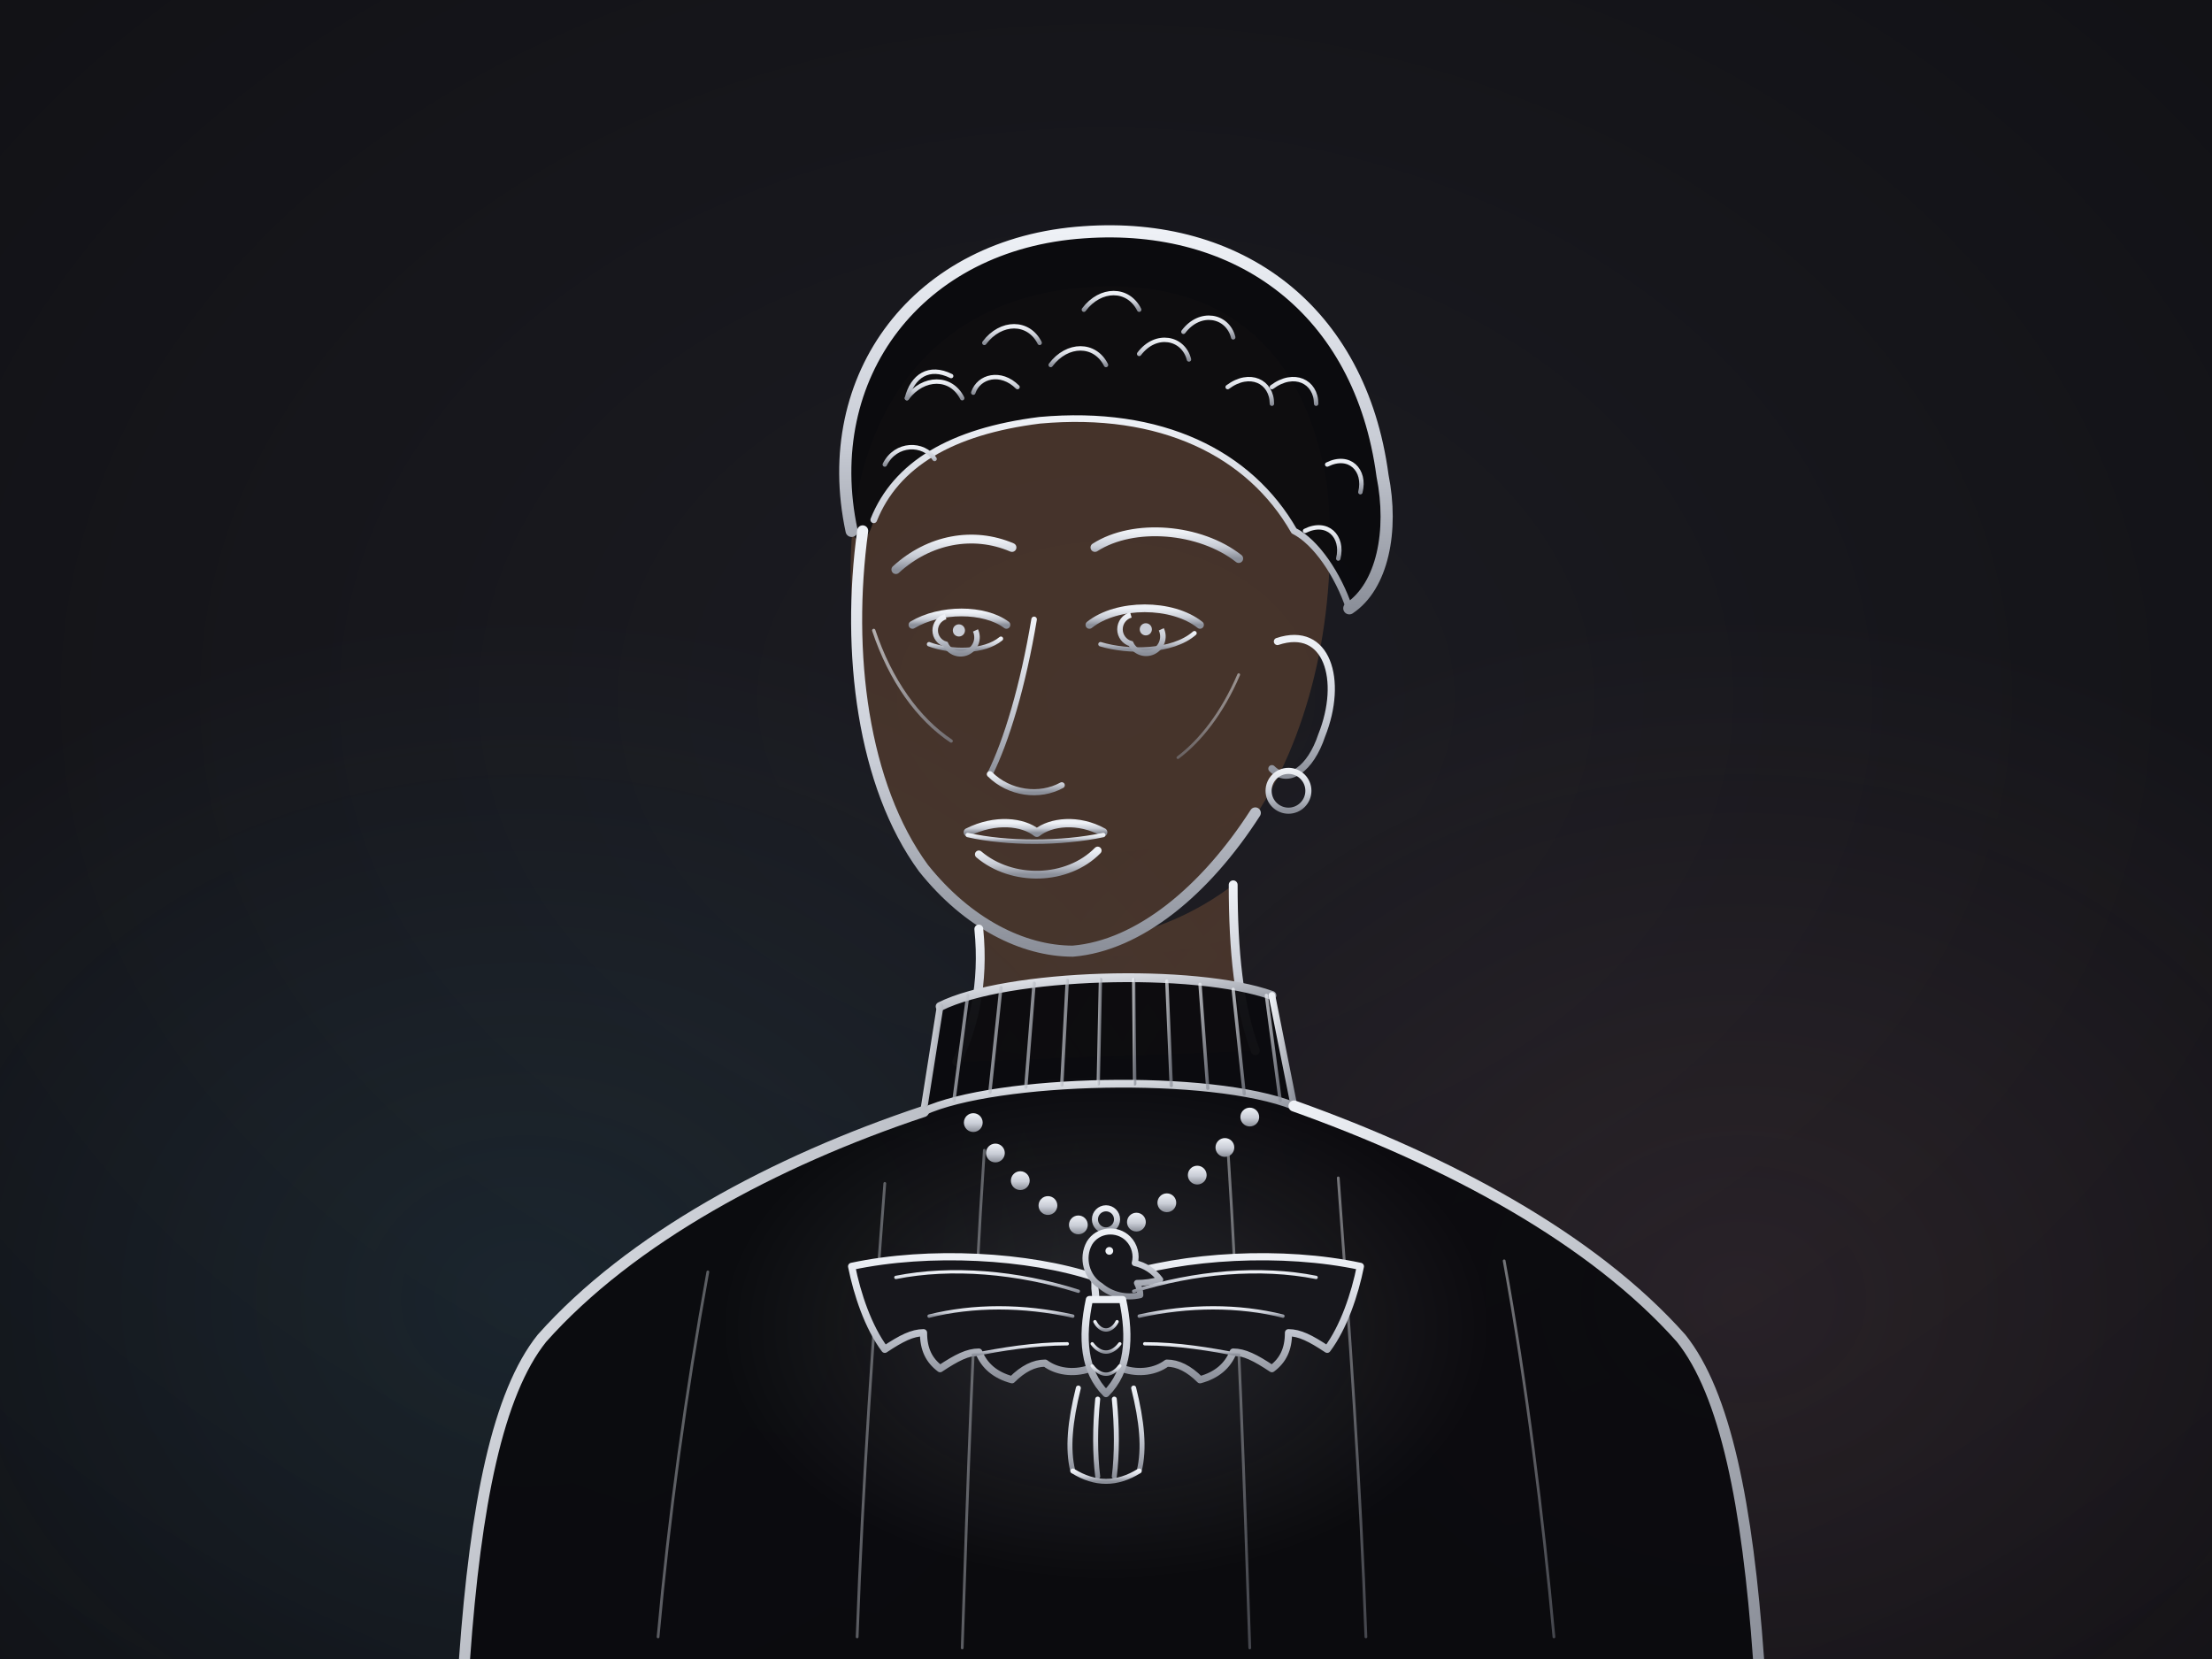
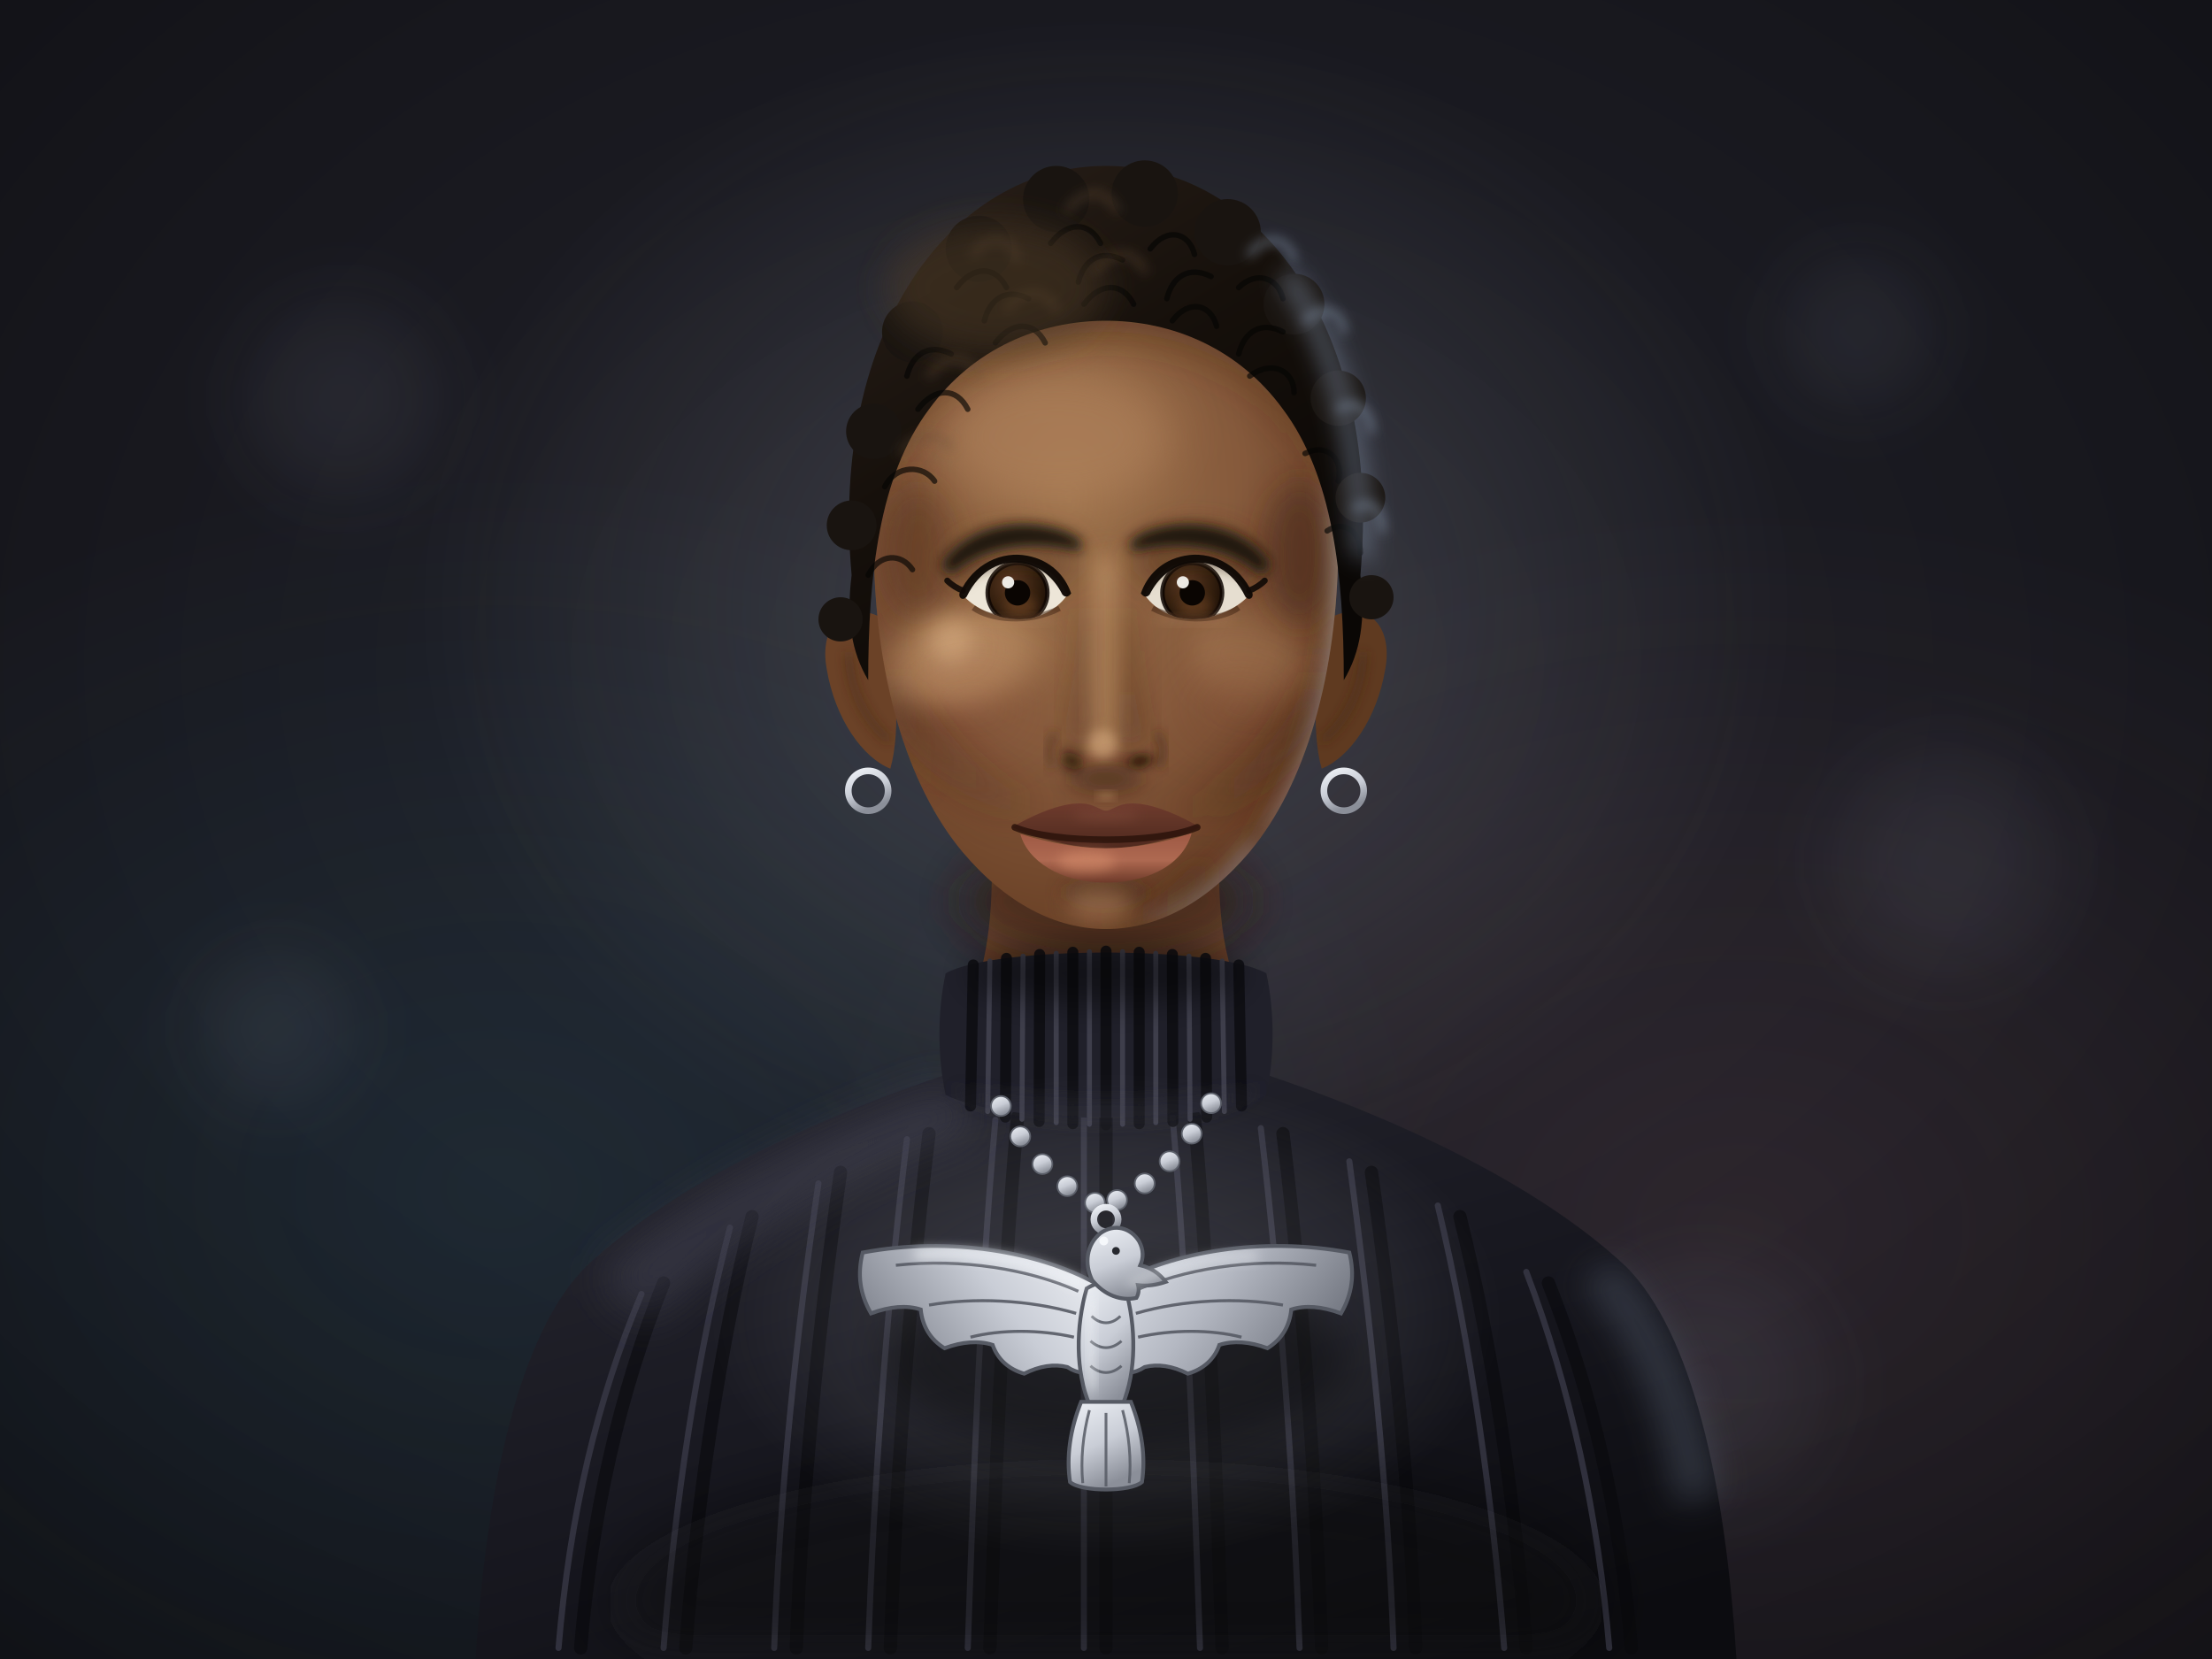
<svg xmlns="http://www.w3.org/2000/svg" viewBox="0 0 400 300" role="img" aria-label="黒のリブタートルネックにイーグルペンダントの女性">
  <defs>
-     <linearGradient id="slv" x1="0" y1="0" x2="0" y2="1">
+     <radialGradient id="bg" cx="0.5" cy="0.4" r="0.8">
+       <stop offset="0" stop-color="#22222a" />
+       <stop offset="0.6" stop-color="#17171d" />
+       <stop offset="1" stop-color="#0e0e12" />
+     </radialGradient>
+     <radialGradient id="halo" cx="0.5" cy="0.5" r="0.5">
+       <stop offset="0" stop-color="#d8dee9" stop-opacity="0.18" />
+       <stop offset="0.6" stop-color="#d8dee9" stop-opacity="0.07" />
+       <stop offset="1" stop-color="#d8dee9" stop-opacity="0" />
+     </radialGradient>
+     <radialGradient id="aurB" cx="0.5" cy="0.5" r="0.5">
+       <stop offset="0" stop-color="#5BCEFA" stop-opacity="0.09" />
+       <stop offset="1" stop-color="#5BCEFA" stop-opacity="0" />
+     </radialGradient>
+     <radialGradient id="aurP" cx="0.5" cy="0.5" r="0.5">
+       <stop offset="0" stop-color="#F5A9B8" stop-opacity="0.09" />
+       <stop offset="1" stop-color="#F5A9B8" stop-opacity="0" />
+     </radialGradient>
+     <radialGradient id="bokeh" cx="0.5" cy="0.5" r="0.5">
+       <stop offset="0" stop-color="#b9c4d6" stop-opacity="0.10" />
+       <stop offset="0.7" stop-color="#b9c4d6" stop-opacity="0.05" />
+       <stop offset="1" stop-color="#b9c4d6" stop-opacity="0" />
+     </radialGradient>
+     <radialGradient id="pendantGlow" cx="0.5" cy="0.5" r="0.5">
+       <stop offset="0" stop-color="#eef1f6" stop-opacity="0.16" />
+       <stop offset="0.7" stop-color="#eef1f6" stop-opacity="0.06" />
+       <stop offset="1" stop-color="#eef1f6" stop-opacity="0" />
+     </radialGradient>
+     <radialGradient id="skinFace" cx="0.42" cy="0.36" r="0.85">
+       <stop offset="0" stop-color="#9c714a" />
+       <stop offset="0.45" stop-color="#85593b" />
+       <stop offset="0.75" stop-color="#6b4227" />
+       <stop offset="1" stop-color="#4e2c17" />
+     </radialGradient>
+     <linearGradient id="skinNeck" x1="0" y1="0" x2="0" y2="1">
+       <stop offset="0" stop-color="#6b4227" />
+       <stop offset="0.5" stop-color="#7a5238" />
+       <stop offset="1" stop-color="#5a3520" />
+     </linearGradient>
+     <linearGradient id="hairK" x1="0" y1="0" x2="0.6" y2="1">
+       <stop offset="0" stop-color="#2b211a" />
+       <stop offset="0.5" stop-color="#16100b" />
+       <stop offset="1" stop-color="#0a0705" />
+     </linearGradient>
+     <linearGradient id="knit" x1="0.15" y1="0" x2="0.8" y2="1">
+       <stop offset="0" stop-color="#26262f" />
+       <stop offset="0.5" stop-color="#181820" />
+       <stop offset="1" stop-color="#0c0c10" />
+     </linearGradient>
+     <radialGradient id="irisK" cx="0.4" cy="0.35" r="0.75">
+       <stop offset="0" stop-color="#5a3721" />
+       <stop offset="0.55" stop-color="#35200f" />
+       <stop offset="1" stop-color="#140a03" />
+     </radialGradient>
+     <linearGradient id="lipU" x1="0" y1="0" x2="0" y2="1">
+       <stop offset="0" stop-color="#6e3b2d" />
+       <stop offset="1" stop-color="#4e281e" />
+     </linearGradient>
+     <linearGradient id="lipL" x1="0" y1="0" x2="0" y2="1">
+       <stop offset="0" stop-color="#a05a45" />
+       <stop offset="0.55" stop-color="#b06a52" />
+       <stop offset="1" stop-color="#6e3a2a" />
+     </linearGradient>
+     <linearGradient id="slv" x1="0" y1="0" x2="0.4" y2="1">
      <stop offset="0" stop-color="#eef1f6" />
      <stop offset="0.55" stop-color="#c9cdd6" />
      <stop offset="1" stop-color="#8b8f99" />
    </linearGradient>
-     <linearGradient id="slv2" x1="0" y1="0" x2="1" y2="1">
-       <stop offset="0" stop-color="#eef1f6" />
-       <stop offset="1" stop-color="#8b8f99" />
-     </linearGradient>
-     <radialGradient id="bg" cx="0.5" cy="0.42" r="0.75">
-       <stop offset="0" stop-color="#1c1c22" />
-       <stop offset="1" stop-color="#101014" />
-     </radialGradient>
-     <radialGradient id="glow-w" cx="0.5" cy="0.5" r="0.5">
-       <stop offset="0" stop-color="#eef1f6" stop-opacity="0.13" />
-       <stop offset="1" stop-color="#eef1f6" stop-opacity="0" />
-     </radialGradient>
-     <radialGradient id="glow-b" cx="0.5" cy="0.5" r="0.5">
-       <stop offset="0" stop-color="#5BCEFA" stop-opacity="0.09" />
-       <stop offset="1" stop-color="#5BCEFA" stop-opacity="0" />
-     </radialGradient>
-     <radialGradient id="glow-p" cx="0.5" cy="0.5" r="0.5">
-       <stop offset="0" stop-color="#F5A9B8" stop-opacity="0.09" />
-       <stop offset="1" stop-color="#F5A9B8" stop-opacity="0" />
-     </radialGradient>
+     <linearGradient id="slvWingL" x1="1" y1="0" x2="0" y2="0.4">
+       <stop offset="0" stop-color="#f2f4f8" />
+       <stop offset="0.5" stop-color="#c9cdd6" />
+       <stop offset="1" stop-color="#878b95" />
+     </linearGradient>
+     <linearGradient id="slvWingR" x1="0" y1="0" x2="1" y2="0.4">
+       <stop offset="0" stop-color="#e4e8ef" />
+       <stop offset="0.5" stop-color="#b4b8c2" />
+       <stop offset="1" stop-color="#767a84" />
+     </linearGradient>
+     <filter id="f1" x="-60%" y="-60%" width="220%" height="220%">
+       <feGaussianBlur stdDeviation="1" />
+     </filter>
+     <filter id="f2" x="-60%" y="-60%" width="220%" height="220%">
+       <feGaussianBlur stdDeviation="2" />
+     </filter>
+     <filter id="f3" x="-60%" y="-60%" width="220%" height="220%">
+       <feGaussianBlur stdDeviation="3" />
+     </filter>
+     <filter id="f4" x="-80%" y="-80%" width="260%" height="260%">
+       <feGaussianBlur stdDeviation="4" />
+     </filter>
+     <filter id="f6" x="-80%" y="-80%" width="260%" height="260%">
+       <feGaussianBlur stdDeviation="6" />
+     </filter>
+     <clipPath id="faceClip">
+       <path d="M 158 98 C 158 66 176 46 200 46 C 224 46 242 66 242 98 C 242 122 236 142 226 154 C 218 163.5 209 168 200 168 C 191 168 182 163.5 174 154 C 164 142 158 122 158 98 Z" />
+     </clipPath>
+     <clipPath id="eyeL">
+       <path d="M 174 107.5 C 176.6 102.6 181.4 100.7 185.5 101.5 C 189.4 102.3 191.9 104.8 193 107.6 C 190.8 110.7 186.9 112.4 182.9 111.9 C 179.2 111.4 175.9 109.7 174 107.5 Z" />
+     </clipPath>
+     <clipPath id="eyeR">
+       <path d="M 226 107.5 C 223.4 102.6 218.6 100.7 214.5 101.5 C 210.6 102.3 208.1 104.8 207 107.6 C 209.2 110.7 213.1 112.4 217.1 111.9 C 220.8 111.4 224.1 109.7 226 107.5 Z" />
+     </clipPath>
  </defs>
  <rect width="400" height="300" fill="url(#bg)" />
-   <ellipse cx="95" cy="235" rx="150" ry="125" fill="url(#glow-b)" />
-   <ellipse cx="315" cy="235" rx="150" ry="125" fill="url(#glow-p)" />
-   <g fill="#7a5238" opacity="0.45">
-     <path d="M196 52 C168 54 152 76 154 108 C155 128 159 146 168 158 C176 168 186 173 194 173 C206 172 218 162 228 146 C238 130 242 108 240 88 C236 62 220 50 196 52 Z" />
-     <path d="M177 166 C178 178 176 186 173 192 L227 190 C224 182 223 172 223 160 C210 170 191 174 177 166 Z" />
-   </g>
-   <path d="M158 94 C162 84 172 78 188 76 C210 74 226 82 234 96 C238 98 242 104 244 110 C250 106 252 96 250 86 C246 56 224 40 196 42 C166 44 148 68 154 96 C155 99 157 98 158 94 Z" fill="#0a0a0d" opacity="0.92" />
-   <g fill="none" stroke="url(#slv)" stroke-linecap="round" stroke-linejoin="round">
-     <path d="M154 96 C148 68 166 44 196 42 C224 40 246 56 250 86 C252 96 250 106 244 110" stroke-width="2.2" />
-     <path d="M158 94 C162 84 172 78 188 76 C210 74 226 82 234 96 C238 98 242 104 244 110" stroke-width="1.2" />
-     <g stroke-width="0.8">
-       <path d="M164 72 C167 68 172 68 174 72" />
-       <path d="M178 62 C181 58 186 58 188 62" />
-       <path d="M196 56 C199 52 204 52 206 56" />
-       <path d="M214 60 C217 56 222 57 223 61" />
-       <path d="M230 70 C234 67 238 69 238 73" />
-       <path d="M240 84 C244 82 247 85 246 89" />
-       <path d="M160 84 C162 80 167 80 169 83" />
-       <path d="M172 68 C168 66 165 68 164 72" />
-       <path d="M190 66 C193 62 198 62 200 66" />
-       <path d="M206 64 C209 60 214 61 215 65" />
-       <path d="M222 70 C226 67 230 69 230 73" />
-       <path d="M236 96 C240 94 243 97 242 101" />
-       <path d="M184 70 C181 67 177 68 176 71" />
-     </g>
-   </g>
-   <g fill="none" stroke="url(#slv)" stroke-linecap="round" stroke-linejoin="round">
-     <path d="M156 96 C153 118 156 142 167 157 C175 167 185 172 194 172 C206 171 218 161 227 147" stroke-width="2" />
-     <path d="M231 116 C240 113 243 123 239 133 C237 139 233 142 230 139" stroke-width="1.3" />
-     <path d="M158 114 C161 123 166 130 172 134" stroke-width="0.6" stroke-opacity="0.65" />
-     <path d="M224 122 C221 129 217 134 213 137" stroke-width="0.5" stroke-opacity="0.5" />
-     <path d="M162 103 C168 97.5 176 96 183 99" stroke-width="1.6" />
-     <path d="M198 99 C205 94.5 217 95.5 224 101" stroke-width="1.6" />
-     <path d="M165 113 C170 110 178 110 182 113" stroke-width="1.4" />
-     <path d="M168 116.5 C172 118 178 118 181 115.5" stroke-width="0.8" />
-     <path d="M197 113 C202 109 212 109 217 113" stroke-width="1.4" />
-     <path d="M199 116.5 C204 118 212 118 216 114.5" stroke-width="0.8" />
-     <path d="M187 112 C185 124 182 134 179 140" stroke-width="1" />
-     <path d="M179 140 C182.5 143.5 188 144.2 192 142" stroke-width="1.1" />
-     <path d="M175 150.5 C180 148 185 148.6 187.5 150.6 C190 148.6 195 148 199.5 150.5" stroke-width="1.5" />
-     <path d="M175 151 C182 152.6 192 152.6 199.5 151" stroke-width="0.8" />
-     <path d="M177 154.5 C183 159.6 193 159.4 198.5 153.8" stroke-width="1.4" />
-     <path d="M177 168 C178 178 176 186 173 192" stroke-width="1.6" />
-     <path d="M223 160 C223 172 224 182 227 190" stroke-width="1.6" />
-   </g>
-   <g stroke="url(#slv)" stroke-width="1" fill="none">
-     <path d="M171 111.5 A 2.6 2.6 0 0 0 171 116.5 A 2.6 2.6 0 0 0 176.4 114" />
-     <path d="M204.5 111.2 A 2.7 2.7 0 0 0 204.5 116.4 A 2.7 2.7 0 0 0 210 113.8" />
-   </g>
-   <g fill="#c9cdd6">
-     <circle cx="173.4" cy="114" r="1.1" />
-     <circle cx="207.2" cy="113.8" r="1.1" />
-   </g>
-   <circle cx="233" cy="143" r="3.6" fill="none" stroke="url(#slv)" stroke-width="1.1" />
-   <path d="M170 182 C182 176 216 175 230 180 L234 200 C262 210 288 224 304 242 C312 252 316 272 318 300 L84 300 C86 272 90 252 98 242 C114 224 140 210 167 201 Z" fill="#0b0b0e" opacity="0.95" />
-   <g fill="none" stroke="url(#slv2)" stroke-linecap="round" stroke-linejoin="round">
-     <path d="M170 182 C182 176 216 175 230 180" stroke-width="1.6" />
-     <path d="M167 201 C180 195 219 194 234 200" stroke-width="1.4" />
-     <path d="M170 182 L167 201" stroke-width="1.2" />
-     <path d="M230 180 L234 200" stroke-width="1.2" />
-     <path d="M167 201 C140 210 114 224 98 242 C90 252 86 272 84 300" stroke-width="2" />
-     <path d="M234 200 C262 210 288 224 304 242 C312 252 316 272 318 300" stroke-width="2" />
-     <g stroke-width="0.6" stroke-opacity="0.7">
-       <path d="M175 180 L172.5 199" />
-       <path d="M181 178.6 L179 197.5" />
-       <path d="M187 177.8 L185.5 196.6" />
-       <path d="M193 177.3 L192 196.2" />
-       <path d="M199 177.1 L198.6 196" />
-       <path d="M205 177.1 L205.2 196" />
-       <path d="M211 177.4 L211.8 196.3" />
-       <path d="M217 178 L218.4 196.8" />
-       <path d="M223 178.9 L225 197.8" />
-       <path d="M229 180 L231.5 199" />
-     </g>
-     <g stroke-width="0.5" stroke-opacity="0.45">
-       <path d="M160 214 C158 240 156 268 155 296" />
-       <path d="M178 208 C176 238 175 268 174 298" />
-       <path d="M200 206 C200 236 200 268 200 288" />
-       <path d="M222 207 C224 238 225 268 226 298" />
-       <path d="M242 213 C244 240 246 268 247 296" />
-       <path d="M128 230 C124 252 121 274 119 296" />
-       <path d="M272 228 C276 250 279 274 281 296" />
-     </g>
-   </g>
-   <ellipse cx="200" cy="240" rx="70" ry="46" fill="url(#glow-w)" />
-   <g fill="url(#slv)">
-     <circle cx="176" cy="203" r="1.7" />
-     <circle cx="180" cy="208.5" r="1.7" />
-     <circle cx="184.5" cy="213.5" r="1.7" />
-     <circle cx="189.5" cy="218" r="1.7" />
-     <circle cx="195" cy="221.5" r="1.7" />
-     <circle cx="226" cy="202" r="1.7" />
-     <circle cx="221.5" cy="207.5" r="1.7" />
-     <circle cx="216.5" cy="212.5" r="1.7" />
-     <circle cx="211" cy="217.5" r="1.7" />
-     <circle cx="205.5" cy="221" r="1.7" />
-   </g>
-   <g stroke="url(#slv)" stroke-linecap="round" stroke-linejoin="round">
-     <circle cx="200" cy="220.5" r="2" fill="none" stroke-width="1.1" />
-     <path d="M198 231 C186 227 168 226 154 229 C155 234 157 240 160 244 C163 242 165 241 167 241 C167 244 168 246 170 247.5 C173 245.5 175 244.5 177 244.5 C178 247 180 248.7 183 249.5 C185 247.5 187 246.5 189 246.5 C191 248 194 248.5 197 247.5 C198 243 198.5 237 198 233 Z" fill="#17171c" stroke-width="1.3" />
-     <path d="M202 231 C214 227 232 226 246 229 C245 234 243 240 240 244 C237 242 235 241 233 241 C233 244 232 246 230 247.5 C227 245.5 225 244.5 223 244.5 C222 247 220 248.7 217 249.5 C215 247.5 213 246.5 211 246.5 C209 248 206 248.5 203 247.5 C202 243 201.5 237 202 233 Z" fill="#17171c" stroke-width="1.3" />
-     <path d="M199 232.5 C196.5 231 195.5 227.5 197 224.8 C198.5 222.3 202 222 204 224 C205.2 225.2 205.6 227 205.2 228.4 C207 228.8 208.6 229.8 209.8 231.4 C208.4 231.8 207 232 205.6 232 C206 232.8 206.2 233.5 206.2 234.2 C203.6 234.8 201 234.2 199 232.5 Z" fill="#17171c" stroke-width="1.1" />
-     <path d="M197 235 C195.5 242 196 248 200 252 C204 248 204.5 242 203 235 Z" fill="#17171c" stroke-width="1.3" />
-     <path d="M195 251 C193.5 257 193 262 194 266" fill="none" stroke-width="0.9" />
-     <path d="M198.5 253 C198 258 198 263 198.5 267" fill="none" stroke-width="0.9" />
-     <path d="M201.5 253 C202 258 202 263 201.5 267" fill="none" stroke-width="0.9" />
-     <path d="M205 251 C206.5 257 207 262 206 266" fill="none" stroke-width="0.9" />
-     <path d="M194 266 C198 268.5 202 268.5 206 266" fill="none" stroke-width="0.9" />
-     <g stroke-width="0.6" fill="none">
-       <path d="M195 233.5 C184 230 172 229 162 231" />
-       <path d="M194 238 C185 236 176 236 168 238" />
-       <path d="M193 243 C187 243 181 244 176 245" />
-       <path d="M205 233.5 C216 230 228 229 238 231" />
-       <path d="M206 238 C215 236 224 236 232 238" />
-       <path d="M207 243 C213 243 219 244 224 245" />
-       <path d="M198 239 C199 241 201 241 202 239" />
-       <path d="M197.5 243 C199 245 201 245 202.5 243" />
-       <path d="M197.5 247 C199 249 201 249 202.5 247" />
-     </g>
-     <circle cx="200.6" cy="226.2" r="0.7" fill="#eef1f6" stroke="none" />
-   </g>
+   <ellipse cx="90" cy="215" rx="170" ry="132" fill="url(#aurB)" />
+   <ellipse cx="315" cy="222" rx="170" ry="132" fill="url(#aurP)" />
+   <g filter="url(#f6)">
+     <circle cx="62" cy="72" r="23" fill="url(#bokeh)" />
+     <circle cx="336" cy="60" r="18" fill="url(#bokeh)" />
+     <circle cx="352" cy="156" r="26" fill="url(#bokeh)" />
+     <circle cx="50" cy="186" r="18" fill="url(#bokeh)" />
+     <circle cx="308" cy="250" r="28" fill="url(#bokeh)" />
+   </g>
+   <ellipse cx="200" cy="110" rx="126" ry="106" fill="url(#halo)" />
+   <g>
+     <path d="M 160 112 C 153 108 148 113 149.5 121 C 151 130 156 137 161 139 C 163 132 162 120 160 112 Z" fill="#6b4227" />
+     <path d="M 240 112 C 247 108 252 113 250.5 121 C 249 130 244 137 239 139 C 237 132 238 120 240 112 Z" fill="#5f3a20" />
+     <path d="M 153.5 118 C 153.5 125 157 131 161 134" fill="none" stroke="#3a2010" stroke-width="1.1" opacity="0.6" filter="url(#f1)" />
+     <path d="M 246.5 118 C 246.5 125 243 131 239 134" fill="none" stroke="#3a2010" stroke-width="1.1" opacity="0.6" filter="url(#f1)" />
+   </g>
+   <path d="M 179 146 C 180 162 179 172 176 180 C 186 186 214 186 224 179 C 220 170 220 158 221 144 Z" fill="url(#skinNeck)" />
+   <ellipse cx="200" cy="163" rx="27" ry="11" fill="#2e1809" opacity="0.6" filter="url(#f4)" />
+   <path d="M 172 194 C 148 202 122 214 106 229 C 94 241 88 268 86 300 L 314 300 C 312 268 306 241 294 229 C 278 214 252 202 228 194 C 220 200 180 200 172 194 Z" fill="url(#knit)" />
+   <g fill="none" stroke-linecap="round">
+     <g stroke="#08080b" opacity="0.6">
+       <path d="M 152 212 C 148 240 145 270 144 298" stroke-width="2.4" />
+       <path d="M 168 205 C 164 238 162 270 161 298" stroke-width="2.4" />
+       <path d="M 184 202 C 181 236 180 270 179 298" stroke-width="2.4" />
+       <path d="M 200 201 C 200 236 200 270 200 298" stroke-width="2.4" />
+       <path d="M 216 202 C 219 236 220 270 221 298" stroke-width="2.4" />
+       <path d="M 232 205 C 236 238 238 270 239 298" stroke-width="2.4" />
+       <path d="M 248 212 C 252 240 255 270 256 298" stroke-width="2.4" />
+       <path d="M 136 220 C 130 244 126 272 124 298" stroke-width="2.4" />
+       <path d="M 264 220 C 270 244 274 272 276 298" stroke-width="2.4" />
+       <path d="M 120 232 C 112 252 107 274 105 298" stroke-width="2.4" />
+       <path d="M 280 232 C 288 252 293 274 295 298" stroke-width="2.4" />
+     </g>
+     <g stroke="#3b3b49" opacity="0.75">
+       <path d="M 148 214 C 144 241 141 270 140 298" stroke-width="1.1" />
+       <path d="M 164 206 C 160 239 158 270 157 298" stroke-width="1.1" />
+       <path d="M 180 202.5 C 177 236 176 270 175 298" stroke-width="1.1" />
+       <path d="M 196 201 C 196 236 196 270 196 298" stroke-width="1.1" />
+       <path d="M 212 201.5 C 215 236 216 270 217 298" stroke-width="1.1" />
+       <path d="M 228 204 C 232 238 234 270 235 298" stroke-width="1.1" />
+       <path d="M 244 210 C 248 240 251 270 252 298" stroke-width="1.1" />
+       <path d="M 132 222 C 126 245 122 272 120 298" stroke-width="1.1" />
+       <path d="M 260 218 C 266 243 270 272 272 298" stroke-width="1.1" />
+       <path d="M 116 234 C 108 253 103 274 101 298" stroke-width="1.1" />
+       <path d="M 276 230 C 284 251 289 274 291 298" stroke-width="1.1" />
+     </g>
+   </g>
+   <path d="M 108 231 C 126 215 152 203 172 196 L 177 204 C 157 210 133 223 117 239 Z" fill="#454554" opacity="0.55" filter="url(#f4)" />
+   <path d="M 292 228 C 302 238 308 254 311 270 L 303 272 C 300 254 294 240 286 232 Z" fill="#5a6474" opacity="0.4" filter="url(#f3)" />
+   <ellipse cx="200" cy="290" rx="90" ry="26" fill="#08080b" opacity="0.45" filter="url(#f6)" />
+   <path d="M 171 176 C 180 171 220 171 229 176 C 230.5 183 230.5 191 229 198 C 218 203.5 182 203.5 171 198 C 169.5 191 169.5 183 171 176 Z" fill="#20202a" />
+   <g fill="none" stroke-linecap="round">
+     <g stroke="#0c0c11" opacity="0.85">
+       <path d="M 176 174.5 L 175.5 200" stroke-width="2" />
+       <path d="M 182 173.3 L 181.8 202" stroke-width="2" />
+       <path d="M 188 172.6 L 187.9 202.8" stroke-width="2" />
+       <path d="M 194 172.2 L 194 203.2" stroke-width="2" />
+       <path d="M 200 172 L 200 203.4" stroke-width="2" />
+       <path d="M 206 172.2 L 206 203.2" stroke-width="2" />
+       <path d="M 212 172.6 L 212.1 202.8" stroke-width="2" />
+       <path d="M 218 173.3 L 218.2 202" stroke-width="2" />
+       <path d="M 224 174.5 L 224.5 200" stroke-width="2" />
+     </g>
+     <g stroke="#41414f" opacity="0.9">
+       <path d="M 179 173.8 L 178.6 201" stroke-width="0.9" />
+       <path d="M 185 172.9 L 184.8 202.4" stroke-width="0.9" />
+       <path d="M 191 172.4 L 191 203" stroke-width="0.9" />
+       <path d="M 197 172.1 L 197 203.3" stroke-width="0.9" />
+       <path d="M 203 172.1 L 203 203.3" stroke-width="0.9" />
+       <path d="M 209 172.4 L 209 203" stroke-width="0.9" />
+       <path d="M 215 172.9 L 215.2 202.4" stroke-width="0.9" />
+       <path d="M 221 173.8 L 221.4 201" stroke-width="0.9" />
+     </g>
+   </g>
+   <ellipse cx="200" cy="176" rx="25" ry="5.5" fill="#000000" opacity="0.45" filter="url(#f3)" />
+   <path d="M 171 196 C 182 201.5 218 201.5 229 196 C 218 204 182 204 171 196 Z" fill="#33333f" opacity="0.6" filter="url(#f2)" />
+   <path d="M 158 98 C 158 66 176 46 200 46 C 224 46 242 66 242 98 C 242 122 236 142 226 154 C 218 163.5 209 168 200 168 C 191 168 182 163.5 174 154 C 164 142 158 122 158 98 Z" fill="url(#skinFace)" />
+   <g clip-path="url(#faceClip)">
+     <path d="M 239 80 C 243 106 239 132 228 151 C 222 159 215 164 209 166 C 220 167 231 156 237 138 C 243 119 243 95 239 80 Z" fill="#3f2413" opacity="0.6" filter="url(#f4)" />
+     <path d="M 160 86 C 157 108 159 130 167 145 C 162 129 161 105 165 85 Z" fill="#4e2c18" opacity="0.45" filter="url(#f4)" />
+     <path d="M 158 92 C 161 68 179 52 200 52 C 221 52 239 68 242 92 C 236 72 220 60 200 60 C 180 60 164 72 158 92 Z" fill="#3a2010" opacity="0.55" filter="url(#f4)" />
+     <ellipse cx="166" cy="100" rx="6.5" ry="12" fill="#4e2c18" opacity="0.45" filter="url(#f3)" />
+     <ellipse cx="235" cy="100" rx="6.5" ry="13" fill="#3f2413" opacity="0.55" filter="url(#f3)" />
+     <ellipse cx="183.5" cy="101.5" rx="12" ry="5.5" fill="#4a2a16" opacity="0.4" filter="url(#f3)" />
+     <ellipse cx="216.5" cy="101.5" rx="12" ry="5.5" fill="#42230f" opacity="0.48" filter="url(#f3)" />
+     <path d="M 162 120 C 168 133 178 143 189 147 C 178 147 165 138 160 126 Z" fill="#402413" opacity="0.55" filter="url(#f4)" />
+     <path d="M 238 120 C 232 134 222 144 211 148 C 222 148 235 138 240 126 Z" fill="#361d0c" opacity="0.6" filter="url(#f4)" />
+     <path d="M 196.6 110 C 195.8 119 195 127 193.6 133 C 194.9 134 196.2 134.5 197.5 134.7 C 197.5 126 197.9 117 198.4 110 Z" fill="#4a2a16" opacity="0.5" filter="url(#f3)" />
+     <path d="M 203.4 110 C 204.2 119 205.1 127 206.8 133.4 C 205.3 134.5 203.9 134.9 202.5 134.9 C 202.5 126 202.1 117 201.6 110 Z" fill="#3f2210" opacity="0.55" filter="url(#f3)" />
+     <ellipse cx="200" cy="140.8" rx="6.8" ry="2.3" fill="#2e1809" opacity="0.55" filter="url(#f2)" />
+     <ellipse cx="200" cy="161.4" rx="7.6" ry="2.8" fill="#2e1809" opacity="0.5" filter="url(#f2)" />
+     <path d="M 216 156 C 210 163 203 166.5 196 166.8 C 205 169 214 165 220 157 Z" fill="#361d0c" opacity="0.45" filter="url(#f3)" />
+     <ellipse cx="191" cy="79" rx="21" ry="12.5" fill="#b98a63" opacity="0.5" filter="url(#f4)" />
+     <rect x="197.7" y="100" width="4.2" height="34" rx="2.1" fill="#c79a6d" opacity="0.6" filter="url(#f2)" />
+     <circle cx="199.4" cy="134.6" r="2.7" fill="#d9ad80" opacity="0.65" filter="url(#f1)" />
+     <ellipse cx="174" cy="119" rx="13.5" ry="8.5" fill="#c79a6d" opacity="0.62" filter="url(#f3)" transform="rotate(-14 174 119)" />
+     <ellipse cx="226" cy="119" rx="11" ry="7" fill="#c79a6d" opacity="0.3" filter="url(#f3)" transform="rotate(14 226 119)" />
+     <circle cx="172" cy="116" r="4" fill="#e2b98c" opacity="0.5" filter="url(#f2)" />
+     <ellipse cx="199" cy="163.5" rx="6" ry="3.4" fill="#b98a63" opacity="0.5" filter="url(#f2)" />
+     <ellipse cx="181" cy="98.5" rx="8" ry="3" fill="#a5764f" opacity="0.42" filter="url(#f2)" transform="rotate(-8 181 98.5)" />
+     <ellipse cx="218" cy="98.5" rx="8" ry="3" fill="#a5764f" opacity="0.3" filter="url(#f2)" transform="rotate(8 218 98.5)" />
+     <path d="M 199 143.4 C 199.5 144.8 200.5 144.8 201 143.4" fill="none" stroke="#c79a6d" stroke-width="1.5" opacity="0.6" filter="url(#f1)" />
+     <ellipse cx="176" cy="128" rx="11" ry="6.5" fill="#8a4534" opacity="0.22" filter="url(#f6)" />
+     <ellipse cx="224" cy="128" rx="11" ry="6.5" fill="#8a4534" opacity="0.18" filter="url(#f6)" />
+     <path d="M 240 84 C 244 110 240 136 228 152 C 235 149 242 132 244 112 C 245 100 243 90 240 84 Z" fill="#cfe0f2" opacity="0.6" filter="url(#f2)" />
+     <path d="M 226 152 C 220 160 213 165 206 166.8 C 214 168.5 224 162 229 154 Z" fill="#b9cde4" opacity="0.35" filter="url(#f2)" />
+   </g>
+   <path d="M 170.5 101.6 C 174.5 95.8 182.5 93.6 190 95.3 C 192.8 95.9 194.6 96.9 195.6 98 C 196 99 195.2 99.9 194 99.6 C 186.8 97.9 178.2 98.9 172.8 103.4 C 171.4 104.2 170 102.8 170.5 101.6 Z" fill="#1a120c" opacity="0.96" filter="url(#f1)" />
+   <path d="M 229.5 101.6 C 225.5 95.8 217.5 93.6 210 95.3 C 207.2 95.9 205.4 96.9 204.4 98 C 204 99 204.8 99.9 206 99.6 C 213.2 97.9 221.8 98.9 227.2 103.4 C 228.6 104.2 230 102.8 229.5 101.6 Z" fill="#1a120c" opacity="0.96" filter="url(#f1)" />
+   <g>
+     <path d="M 174 107.5 C 176.6 102.6 181.4 100.7 185.5 101.5 C 189.4 102.3 191.9 104.8 193 107.6 C 190.8 110.7 186.9 112.4 182.9 111.9 C 179.2 111.4 175.9 109.7 174 107.5 Z" fill="#ede6d8" />
+     <path d="M 226 107.5 C 223.4 102.6 218.6 100.7 214.5 101.5 C 210.6 102.3 208.1 104.8 207 107.6 C 209.2 110.7 213.1 112.4 217.1 111.9 C 220.8 111.4 224.1 109.7 226 107.5 Z" fill="#e6ded0" />
+     <g clip-path="url(#eyeL)">
+       <circle cx="184" cy="107.2" r="5.4" fill="url(#irisK)" />
+       <circle cx="184" cy="107.2" r="5.4" fill="none" stroke="#0d0501" stroke-width="0.8" opacity="0.85" />
+       <ellipse cx="184.6" cy="109.8" rx="3.2" ry="2" fill="#7a4c26" opacity="0.55" filter="url(#f1)" />
+       <circle cx="184" cy="107.2" r="2.3" fill="#0a0502" />
+       <circle cx="182.3" cy="105.3" r="1.1" fill="#f6f4ef" opacity="0.95" />
+       <path d="M 173.5 106 C 177.5 102.2 186 101 193.5 105 L 193.5 99.5 L 173.5 99.5 Z" fill="#3f2c18" opacity="0.5" filter="url(#f1)" />
+     </g>
+     <g clip-path="url(#eyeR)">
+       <circle cx="215.6" cy="107.2" r="5.4" fill="url(#irisK)" />
+       <circle cx="215.6" cy="107.2" r="5.4" fill="none" stroke="#0d0501" stroke-width="0.8" opacity="0.85" />
+       <ellipse cx="216.2" cy="109.8" rx="3.2" ry="2" fill="#7a4c26" opacity="0.5" filter="url(#f1)" />
+       <circle cx="215.6" cy="107.2" r="2.3" fill="#0a0502" />
+       <circle cx="213.9" cy="105.3" r="1.1" fill="#f6f4ef" opacity="0.95" />
+       <path d="M 206.5 106 C 210.5 102.2 219 101 226.5 105 L 226.5 99.5 L 206.5 99.5 Z" fill="#3f2c18" opacity="0.55" filter="url(#f1)" />
+     </g>
+     <path d="M 173.5 107.3 C 176 101.8 181.3 99.6 185.8 100.5 C 190 101.3 192.6 104.1 193.7 107.3 C 193.2 108 192.6 108.1 192.1 107.5 C 190.6 104.5 188.1 102.4 185.2 101.9 C 181.1 101.1 177.2 103 174.8 107.9 C 174.2 108.7 173.3 108.2 173.5 107.3 Z" fill="#0f0905" opacity="0.97" />
+     <path d="M 226.5 107.3 C 224 101.8 218.7 99.6 214.2 100.5 C 210 101.3 207.4 104.1 206.3 107.3 C 206.8 108 207.4 108.1 207.9 107.5 C 209.4 104.5 211.9 102.4 214.8 101.9 C 218.9 101.1 222.8 103 225.2 107.9 C 225.8 108.7 226.7 108.2 226.5 107.3 Z" fill="#0f0905" opacity="0.97" />
+     <path d="M 174.1 106.8 C 173.1 106.4 172.1 105.8 171.3 105" fill="none" stroke="#0f0905" stroke-width="1.1" stroke-linecap="round" opacity="0.9" />
+     <path d="M 225.9 106.8 C 226.9 106.4 227.9 105.8 228.7 105" fill="none" stroke="#0f0905" stroke-width="1.1" stroke-linecap="round" opacity="0.9" />
+     <path d="M 176 109.9 C 179 112.1 186 112.9 191.6 110" fill="none" stroke="#3a2010" stroke-width="1" opacity="0.5" />
+     <path d="M 224 109.9 C 221 112.1 214 112.9 208.4 110" fill="none" stroke="#3a2010" stroke-width="1" opacity="0.5" />
+     <path d="M 177.5 111.6 C 181 113 186.5 113.2 190.5 111.4" fill="none" stroke="#b98a63" stroke-width="0.8" opacity="0.45" filter="url(#f1)" />
+     <path d="M 222.5 111.6 C 219 113 213.5 113.2 209.5 111.4" fill="none" stroke="#b98a63" stroke-width="0.8" opacity="0.45" filter="url(#f1)" />
+   </g>
+   <g>
+     <ellipse cx="193.8" cy="137.6" rx="2.1" ry="1.3" fill="#1f0f04" opacity="0.8" transform="rotate(18 193.8 137.6)" filter="url(#f1)" />
+     <ellipse cx="206.2" cy="137.6" rx="2.1" ry="1.3" fill="#1f0f04" opacity="0.8" transform="rotate(-18 206.2 137.6)" filter="url(#f1)" />
+     <path d="M 191 132.6 C 189.3 134.4 189 136.8 190.5 138.6" fill="none" stroke="#4a2a16" stroke-width="1.2" opacity="0.7" filter="url(#f1)" />
+     <path d="M 209 132.6 C 210.7 134.4 211 136.8 209.5 138.6" fill="none" stroke="#3f2210" stroke-width="1.2" opacity="0.7" filter="url(#f1)" />
+   </g>
+   <g>
+     <path d="M 183 149.6 C 188.5 146.4 193.5 144.8 196.6 145.4 C 198.4 145.8 199.2 146.6 200 146.6 C 200.8 146.6 201.6 145.8 203.4 145.4 C 206.5 144.8 211.5 146.4 217 149.6 C 210.5 152.4 204.3 153.4 200 153.4 C 195.7 153.4 189.5 152.4 183 149.6 Z" fill="url(#lipU)" opacity="0.97" />
+     <path d="M 184.5 150.8 C 189.5 152.4 195.2 153.4 200 153.4 C 204.8 153.4 210.5 152.4 215.5 150.6 C 214.2 155.8 208.4 159.6 200 159.6 C 191.6 159.6 185.8 155.6 184.5 150.8 Z" fill="url(#lipL)" opacity="0.97" />
+     <path d="M 183.5 149.6 C 190.5 152.6 209.5 152.6 216.5 149.6" fill="none" stroke="#2b130b" stroke-width="1.2" stroke-linecap="round" opacity="0.85" />
+     <ellipse cx="196.5" cy="155.8" rx="5.2" ry="1.9" fill="#d98f6d" opacity="0.55" filter="url(#f1)" />
+     <ellipse cx="200" cy="147.4" rx="6" ry="1" fill="#8a5140" opacity="0.4" filter="url(#f1)" />
+   </g>
+   <path d="M 154 104 C 150 60 172 30 200 30 C 228 30 250 60 246 104 C 247 112 246 118 243 123 C 243 104 241 86 232 74 C 224 63 212 58 200 58 C 188 58 176 63 168 74 C 159 86 157 104 157 123 C 154 118 153 112 154 104 Z" fill="url(#hairK)" />
+   <g fill="#191410">
+     <circle cx="158" cy="78" r="5" />
+     <circle cx="165" cy="60" r="5.5" />
+     <circle cx="177" cy="45" r="6" />
+     <circle cx="191" cy="36" r="6" />
+     <circle cx="207" cy="35" r="6" />
+     <circle cx="222" cy="42" r="6" />
+     <circle cx="234" cy="55" r="5.5" />
+     <circle cx="242" cy="72" r="5" />
+     <circle cx="246" cy="90" r="4.5" />
+     <circle cx="154" cy="95" r="4.5" />
+     <circle cx="152" cy="112" r="4" />
+     <circle cx="248" cy="108" r="4" />
+   </g>
+   <g fill="none" stroke="#050403" stroke-width="1" stroke-linecap="round" opacity="0.65">
+     <path d="M 166 74 C 169 70 173 70 175 74" />
+     <path d="M 180 62 C 183 58 187 58 189 62" />
+     <path d="M 196 55 C 199 51 203 51 205 55" />
+     <path d="M 212 58 C 215 54 219 55 220 59" />
+     <path d="M 226 68 C 230 65 234 67 234 71" />
+     <path d="M 236 82 C 240 80 243 83 242 87" />
+     <path d="M 160 88 C 162 84 167 84 169 87" />
+     <path d="M 173 52 C 176 48 180 48 182 52" />
+     <path d="M 190 44 C 193 40 197 40 199 44" />
+     <path d="M 208 45 C 211 41 215 42 216 46" />
+     <path d="M 224 52 C 227 49 231 50 232 54" />
+     <path d="M 240 96 C 243 94 246 96 246 100" />
+     <path d="M 157 104 C 159 100 163 100 165 103" />
+     <path d="M 172 64 C 168 62 165 64 164 68" />
+     <path d="M 186 54 C 182 52 179 54 178 58" />
+     <path d="M 203 47 C 199 45 196 47 195 51" />
+     <path d="M 219 50 C 215 48 212 50 211 54" />
+     <path d="M 232 60 C 228 58 225 60 224 64" />
+   </g>
+   <g fill="none" stroke="#6b5138" stroke-width="0.9" stroke-linecap="round" opacity="0.6" filter="url(#f1)">
+     <path d="M 168 68 C 171 64 175 64 177 68" />
+     <path d="M 182 56 C 185 52 189 52 191 56" />
+     <path d="M 198 49 C 201 45 205 45 207 49" />
+     <path d="M 163 82 C 165 78 170 78 172 81" />
+     <path d="M 176 46 C 179 42 183 43 184 47" />
+     <path d="M 193 38 C 196 34 200 34 202 38" />
+   </g>
+   <ellipse cx="180" cy="52" rx="20" ry="12" fill="#4e3a28" opacity="0.5" filter="url(#f3)" />
+   <g fill="none" stroke="#8fa0b8" stroke-width="0.9" stroke-linecap="round" opacity="0.7" filter="url(#f1)">
+     <path d="M 226 46 C 229 42 233 43 234 47" />
+     <path d="M 236 58 C 239 55 243 56 243 60" />
+     <path d="M 242 74 C 245 72 248 74 248 78" />
+     <path d="M 245 92 C 248 90 250 92 250 96" />
+   </g>
+   <path d="M 234 48 C 244 62 249 82 248 102 L 244 100 C 244 82 240 64 231 51 Z" fill="#7f8ea6" opacity="0.45" filter="url(#f2)" />
+   <circle cx="157" cy="143" r="3.6" fill="none" stroke="url(#slv)" stroke-width="1.2" />
+   <circle cx="243" cy="143" r="3.6" fill="none" stroke="url(#slv)" stroke-width="1.2" />
+   <ellipse cx="200" cy="238" rx="72" ry="44" fill="url(#pendantGlow)" />
+   <g stroke="#5c606a" stroke-width="0.3">
+     <circle cx="181" cy="200" r="1.8" fill="url(#slv)" />
+     <circle cx="184.5" cy="205.5" r="1.8" fill="url(#slv)" />
+     <circle cx="188.5" cy="210.5" r="1.8" fill="url(#slv)" />
+     <circle cx="193" cy="214.5" r="1.8" fill="url(#slv)" />
+     <circle cx="198" cy="217.5" r="1.8" fill="url(#slv)" />
+     <circle cx="219" cy="199.5" r="1.8" fill="url(#slv)" />
+     <circle cx="215.5" cy="205" r="1.8" fill="url(#slv)" />
+     <circle cx="211.5" cy="210" r="1.8" fill="url(#slv)" />
+     <circle cx="207" cy="214" r="1.8" fill="url(#slv)" />
+     <circle cx="202" cy="217" r="1.8" fill="url(#slv)" />
+   </g>
+   <ellipse cx="202" cy="246" rx="42" ry="16" fill="#000000" opacity="0.4" filter="url(#f4)" />
+   <circle cx="200" cy="220.5" r="2.2" fill="none" stroke="url(#slv)" stroke-width="1.2" />
+   <path d="M 198 232 C 188 226.5 172 223.5 156 226.5 C 155 230.5 155.5 234 157.5 237.5 C 161 236.2 164 236 166.5 236.8 C 166.8 239.8 168.2 242.2 170.8 243.8 C 174 242.6 177 242.4 179.5 243.2 C 180.4 245.8 182.4 247.6 185.2 248.4 C 188 247 190.6 246.6 193 247.2 C 194.8 248.4 196.8 248.6 198.8 247.6 C 199.6 242 199.4 236.4 198 232 Z" fill="url(#slvWingL)" stroke="#565a64" stroke-width="0.7" />
+   <path d="M 202 232 C 212 226.5 228 223.5 244 226.5 C 245 230.5 244.5 234 242.5 237.5 C 239 236.2 236 236 233.5 236.8 C 233.2 239.8 231.8 242.2 229.2 243.8 C 226 242.6 223 242.4 220.5 243.2 C 219.6 245.8 217.6 247.6 214.8 248.4 C 212 247 209.4 246.6 207 247.2 C 205.2 248.4 203.2 248.6 201.2 247.6 C 200.4 242 200.6 236.4 202 232 Z" fill="url(#slvWingR)" stroke="#565a64" stroke-width="0.7" />
+   <g fill="none" stroke="#565a64" stroke-width="0.55" opacity="0.9">
+     <path d="M 195 233.5 C 186 229.5 174 227.5 162 228.8" />
+     <path d="M 194.6 237.5 C 186 235 176 234.6 168 236" />
+     <path d="M 194.2 241.8 C 188 240.4 181 240.4 175.5 241.8" />
+     <path d="M 205 233.5 C 214 229.5 226 227.5 238 228.8" />
+     <path d="M 205.4 237.5 C 214 235 224 234.6 232 236" />
+     <path d="M 205.8 241.8 C 212 240.4 219 240.4 224.5 241.8" />
+   </g>
+   <path d="M 196.5 233 C 194.5 240 194.5 248 197 254 C 198 256.5 202 256.5 203 254 C 205.5 248 205.5 240 203.5 233 C 201 231.5 199 231.5 196.5 233 Z" fill="url(#slv)" stroke="#565a64" stroke-width="0.7" />
+   <g fill="none" stroke="#565a64" stroke-width="0.5" opacity="0.85">
+     <path d="M 197.4 238 C 199 239.6 201 239.6 202.6 238" />
+     <path d="M 197.2 242.5 C 199 244.1 201 244.1 202.8 242.5" />
+     <path d="M 197.2 247 C 199 248.6 201 248.6 202.8 247" />
+   </g>
+   <path d="M 195.5 253.5 C 193.5 258.5 192.8 263.5 193.5 268 C 195.5 269.8 204.5 269.8 206.5 268 C 207.2 263.5 206.5 258.5 204.5 253.5 Z" fill="url(#slv)" stroke="#565a64" stroke-width="0.7" />
+   <g fill="none" stroke="#565a64" stroke-width="0.5" opacity="0.85">
+     <path d="M 197 255 C 195.8 259.5 195.4 264 195.8 268.2" />
+     <path d="M 200 255.5 L 200 268.8" />
+     <path d="M 203 255 C 204.2 259.5 204.6 264 204.2 268.2" />
+   </g>
+   <path d="M 197.5 231.5 C 196 228.5 196.5 225 199 223 C 201.5 221.2 204.5 222 206 224.5 C 206.8 226 206.8 227.5 206.2 228.8 C 208 229.2 209.6 230.2 210.8 231.8 C 209 232.4 207.4 232.6 205.8 232.4 C 206 233.2 205.9 234 205.5 234.7 C 202.8 235.3 199.8 234.3 197.5 231.5 Z" fill="url(#slv)" stroke="#565a64" stroke-width="0.7" />
+   <circle cx="201.8" cy="226.2" r="0.7" fill="#26282e" />
+   <path d="M 195.5 232.2 C 187.5 228 177 226 166 226.8" fill="none" stroke="#f7f9fc" stroke-width="1.2" stroke-linecap="round" opacity="0.95" filter="url(#f1)" />
+   <path d="M 204.5 232.2 C 211 229 219 227.2 227 227.2" fill="none" stroke="#f7f9fc" stroke-width="0.9" stroke-linecap="round" opacity="0.7" filter="url(#f1)" />
+   <path d="M 197.5 235 C 196.6 240 196.7 246 198 251" fill="none" stroke="#f7f9fc" stroke-width="0.9" stroke-linecap="round" opacity="0.85" filter="url(#f1)" />
+   <circle cx="199.6" cy="224.4" r="0.8" fill="#f7f9fc" opacity="0.95" />
</svg>
